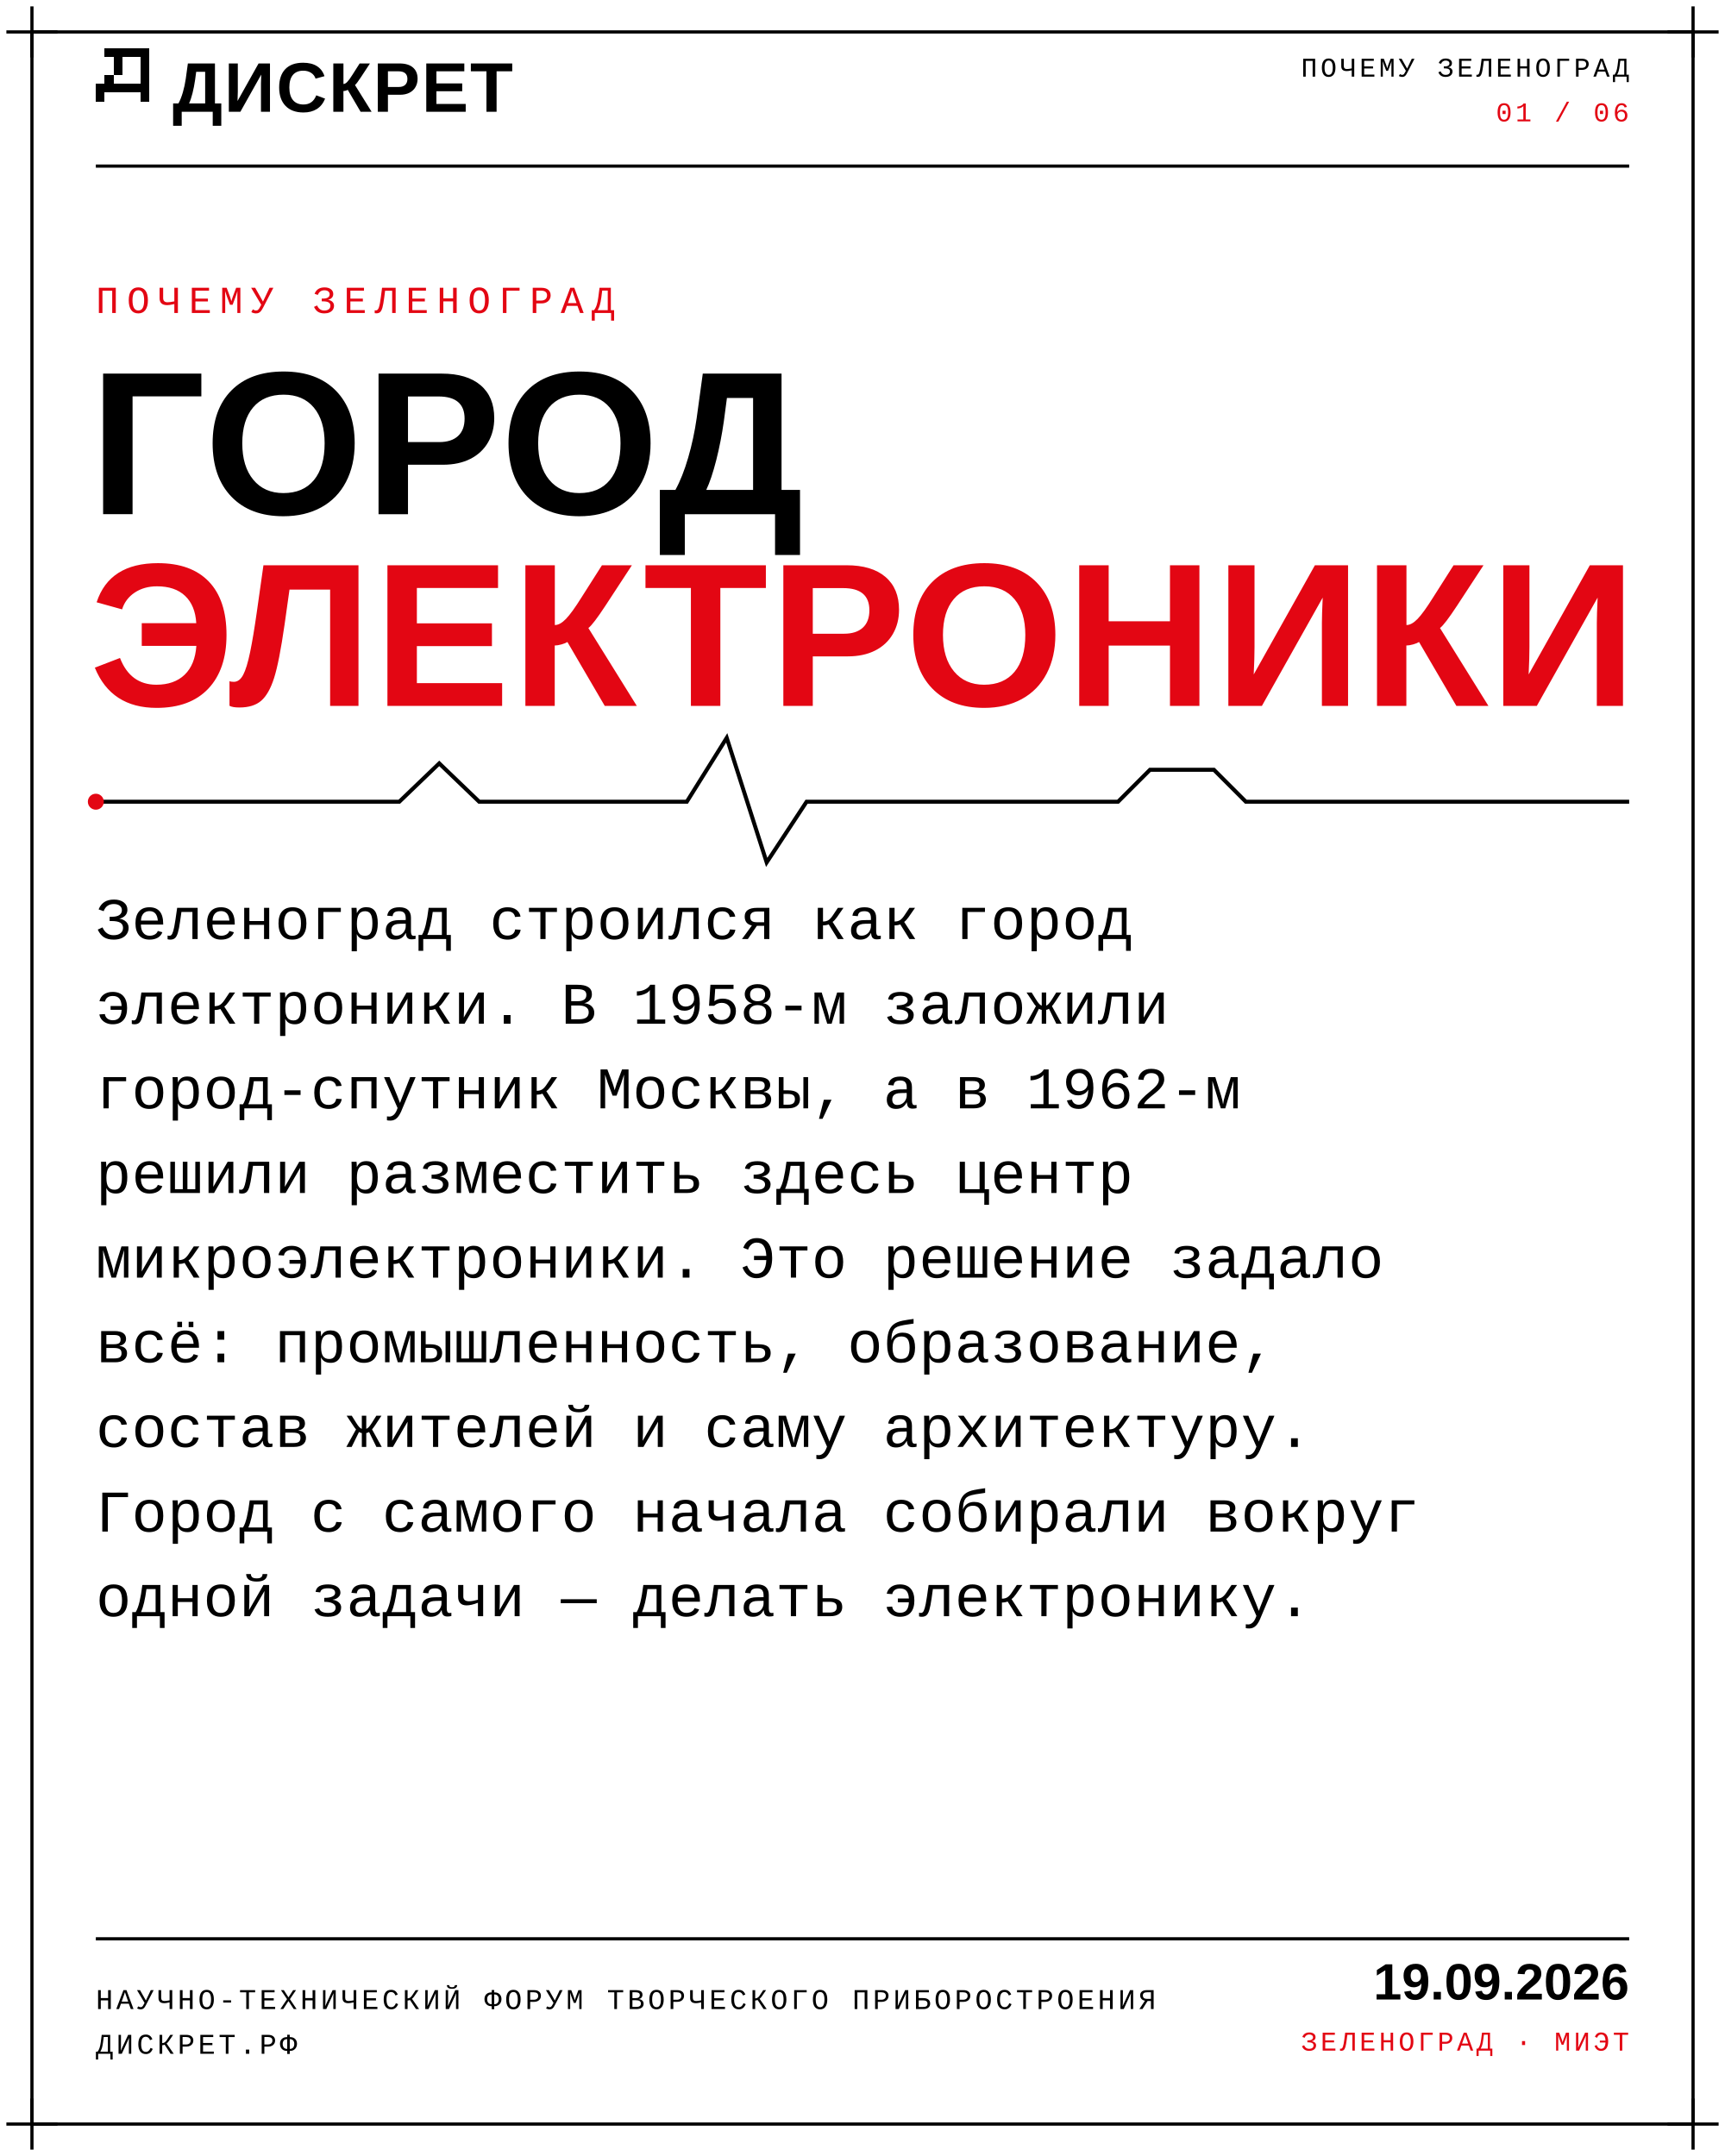
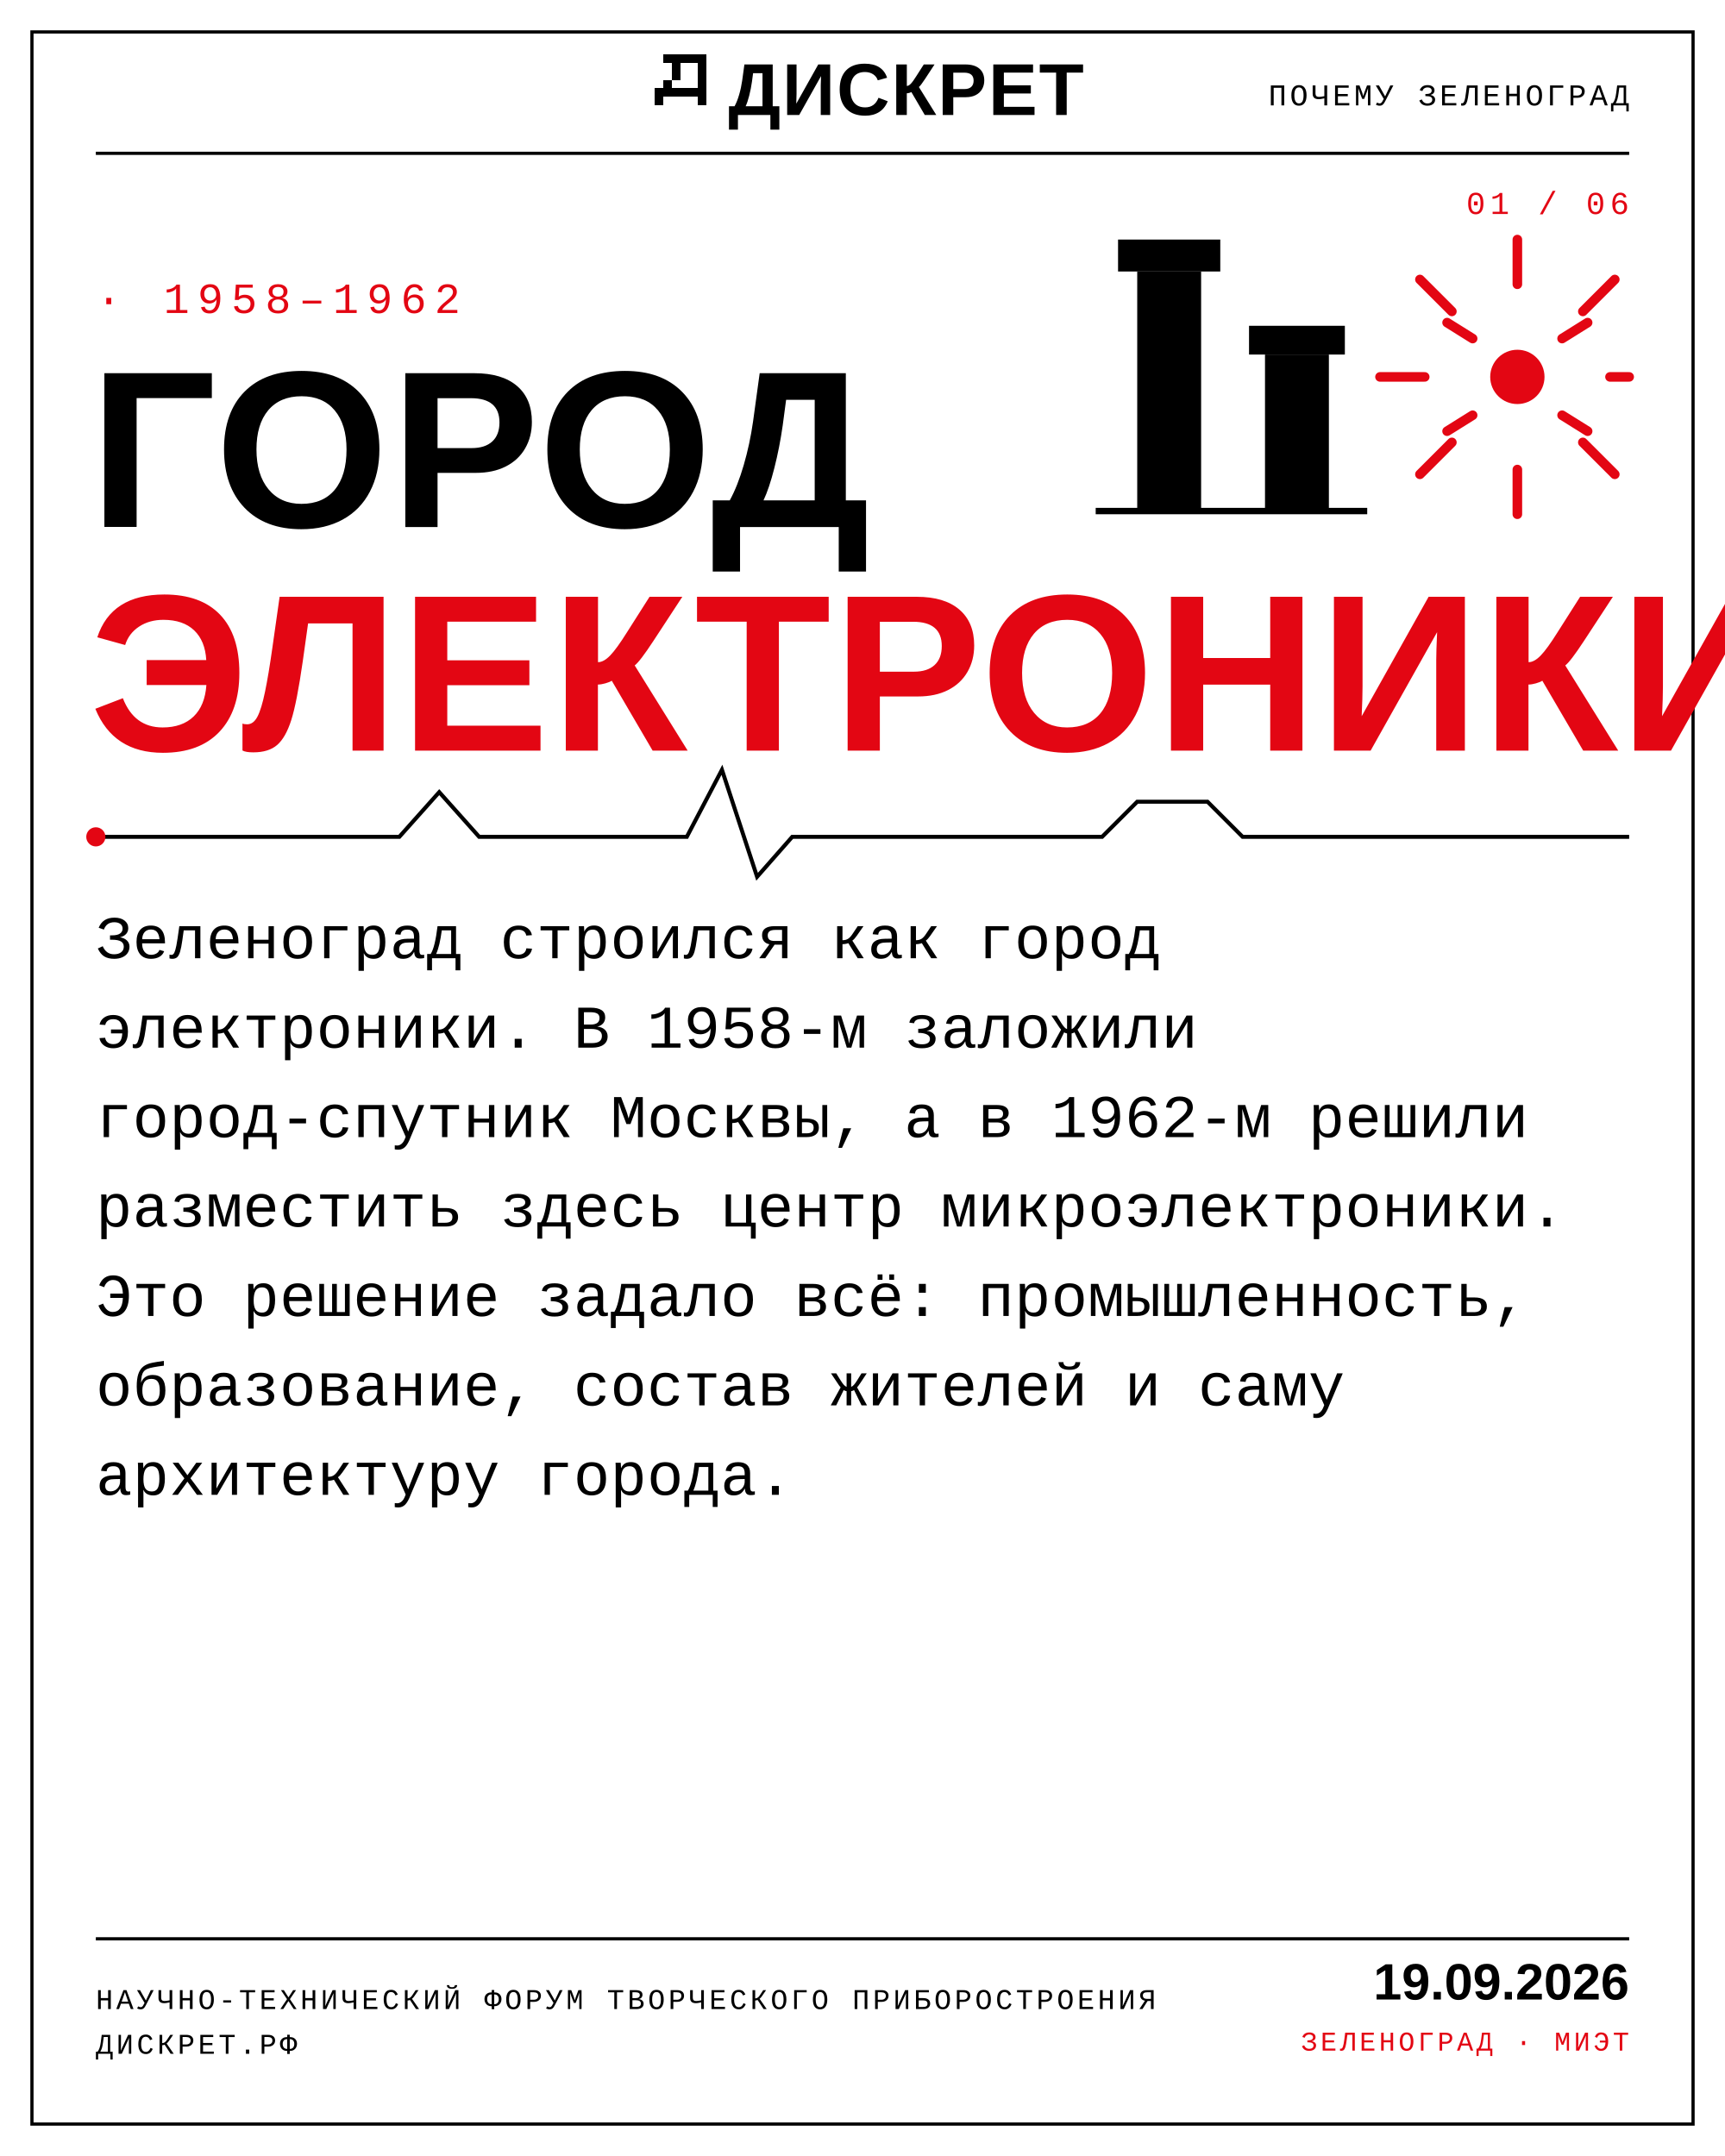
<svg xmlns="http://www.w3.org/2000/svg" width="1080" height="1350" viewBox="0 0 1080 1350" fill="none" font-family="'Arial Narrow','Helvetica Neue',Arial,sans-serif">
  <defs>
    <g id="logoD" shape-rendering="crispEdges" transform="scale(0.66667)">
      <rect x="10" y="0" width="2" height="12" />
      <rect x="2" y="0" width="8" height="2" />
      <rect x="4" y="2" width="2" height="4" />
      <rect x="2" y="6" width="2" height="2" />
      <rect x="0" y="8" width="12" height="2" />
      <rect x="0" y="10" width="2" height="2" />
    </g>
-     <g id="cross">
-       <line x1="-16" y1="0" x2="16" y2="0" stroke="#000" stroke-width="2" />
-       <line x1="0" y1="-16" x2="0" y2="16" stroke="#000" stroke-width="2" />
-     </g>
  </defs>
  <rect width="1080" height="1350" fill="#FFFFFF" />
  <rect x="20" y="20" width="1040" height="1310" fill="none" stroke="#000" stroke-width="2" />
-   <use href="#cross" x="20" y="20" />
-   <use href="#cross" x="1060" y="20" />
-   <use href="#cross" x="20" y="1330" />
-   <use href="#cross" x="1060" y="1330" />
-   <use href="#logoD" fill="#000" transform="translate(60,30) scale(4.2)" />
-   <text x="108" y="70" font-weight="800" font-size="44" letter-spacing="1" fill="#000">ДИСКРЕТ</text>
-   <text x="1020" y="48" text-anchor="end" font-family="'Courier New',monospace" font-size="17" letter-spacing="2" fill="#000">ПОЧЕМУ ЗЕЛЕНОГРАД</text>
-   <text x="1020" y="76" text-anchor="end" font-family="'Courier New',monospace" font-size="17" letter-spacing="2" fill="#E30613">01 / 06</text>
-   <line x1="60" y1="104" x2="1020" y2="104" stroke="#000" stroke-width="2" />
-   <text x="60" y="196" font-family="'Courier New',monospace" font-size="24" letter-spacing="5" fill="#E30613">ПОЧЕМУ ЗЕЛЕНОГРАД</text>
-   <text x="56" y="322" font-weight="800" font-size="128" letter-spacing="1" fill="#000">ГОРОД</text>
-   <text x="56" y="442" font-weight="800" font-size="128" letter-spacing="1" fill="#E30613">ЭЛЕКТРОНИКИ</text>
-   <polyline points="60,502 250,502 275,478 300,502 430,502 455,462 480,540 505,502 700,502 720,482 760,482 780,502 1020,502" fill="none" stroke="#000" stroke-width="2.5" />
-   <circle cx="60" cy="502" r="5" fill="#E30613" />
-   <text x="60" y="588" font-family="'Courier New',monospace" font-size="37" letter-spacing="0.2" fill="#000">Зеленоград строился как город</text>
-   <text x="60" y="641" font-family="'Courier New',monospace" font-size="37" letter-spacing="0.2" fill="#000">электроники. В 1958-м заложили</text>
-   <text x="60" y="694" font-family="'Courier New',monospace" font-size="37" letter-spacing="0.2" fill="#000">город-спутник Москвы, а в 1962-м</text>
-   <text x="60" y="747" font-family="'Courier New',monospace" font-size="37" letter-spacing="0.2" fill="#000">решили разместить здесь центр</text>
-   <text x="60" y="800" font-family="'Courier New',monospace" font-size="37" letter-spacing="0.2" fill="#000">микроэлектроники. Это решение задало</text>
-   <text x="60" y="853" font-family="'Courier New',monospace" font-size="37" letter-spacing="0.2" fill="#000">всё: промышленность, образование,</text>
-   <text x="60" y="906" font-family="'Courier New',monospace" font-size="37" letter-spacing="0.2" fill="#000">состав жителей и саму архитектуру.</text>
-   <text x="60" y="959" font-family="'Courier New',monospace" font-size="37" letter-spacing="0.2" fill="#000">Город с самого начала собирали вокруг</text>
-   <text x="60" y="1012" font-family="'Courier New',monospace" font-size="37" letter-spacing="0.2" fill="#000">одной задачи — делать электронику.</text>
+   <use href="#logoD" fill="#000" transform="translate(410,34) scale(4.0)" />
+   <text x="456" y="72" font-weight="800" font-size="46" letter-spacing="1" fill="#000">ДИСКРЕТ</text>
+   <text x="1020" y="66" text-anchor="end" font-family="'Courier New',monospace" font-size="19" letter-spacing="2" fill="#000">ПОЧЕМУ ЗЕЛЕНОГРАД</text>
+   <line x1="60" y1="96" x2="1020" y2="96" stroke="#000" stroke-width="2" />
+   <text x="1020" y="134" text-anchor="end" font-family="'Courier New',monospace" font-size="20" letter-spacing="3" fill="#E30613">01 / 06</text>
+   <text x="60" y="196" font-family="'Courier New',monospace" font-size="27" letter-spacing="5" fill="#E30613">· 1958–1962</text>
+   <g fill="#000">
+     <rect x="700" y="150" width="64" height="20" />
+     <rect x="712" y="170" width="40" height="150" />
+     <rect x="782" y="204" width="60" height="18" />
+     <rect x="792" y="222" width="40" height="98" />
+   </g>
+   <line x1="686" y1="320" x2="856" y2="320" stroke="#000" stroke-width="4" />
+   <g stroke="#E30613" stroke-width="6" stroke-linecap="round">
+     <line x1="950" y1="178" x2="950" y2="150" />
+     <line x1="950" y1="294" x2="950" y2="322" />
+     <line x1="892" y1="236" x2="864" y2="236" />
+     <line x1="1008" y1="236" x2="1020" y2="236" />
+     <line x1="909" y1="195" x2="889" y2="175" />
+     <line x1="991" y1="195" x2="1011" y2="175" />
+     <line x1="909" y1="277" x2="889" y2="297" />
+     <line x1="991" y1="277" x2="1011" y2="297" />
+     <line x1="922" y1="212" x2="906" y2="202" />
+     <line x1="978" y1="212" x2="994" y2="202" />
+     <line x1="922" y1="260" x2="906" y2="270" />
+     <line x1="978" y1="260" x2="994" y2="270" />
+   </g>
+   <circle cx="950" cy="236" r="17" fill="#E30613" />
+   <text x="56" y="330" font-weight="800" font-size="140" letter-spacing="1" fill="#000">ГОРОД</text>
+   <text x="56" y="470" font-weight="800" font-size="140" letter-spacing="1" fill="#E30613">ЭЛЕКТРОНИКИ</text>
+   <polyline points="60,524 250,524 275,496 300,524 430,524 452,482 474,549 496,524 690,524 712,502 756,502 778,524 1020,524" fill="none" stroke="#000" stroke-width="2.5" />
+   <circle cx="60" cy="524" r="6" fill="#E30613" />
+   <text x="60" y="600" font-family="'Courier New',monospace" font-size="38" letter-spacing="0.2" fill="#000">Зеленоград строился как город</text>
+   <text x="60" y="656" font-family="'Courier New',monospace" font-size="38" letter-spacing="0.2" fill="#000">электроники. В 1958-м заложили</text>
+   <text x="60" y="712" font-family="'Courier New',monospace" font-size="38" letter-spacing="0.2" fill="#000">город-спутник Москвы, а в 1962-м решили</text>
+   <text x="60" y="768" font-family="'Courier New',monospace" font-size="38" letter-spacing="0.2" fill="#000">разместить здесь центр микроэлектроники.</text>
+   <text x="60" y="824" font-family="'Courier New',monospace" font-size="38" letter-spacing="0.2" fill="#000">Это решение задало всё: промышленность,</text>
+   <text x="60" y="880" font-family="'Courier New',monospace" font-size="38" letter-spacing="0.2" fill="#000">образование, состав жителей и саму</text>
+   <text x="60" y="936" font-family="'Courier New',monospace" font-size="38" letter-spacing="0.2" fill="#000">архитектуру города.</text>
  <line x1="60" y1="1214" x2="1020" y2="1214" stroke="#000" stroke-width="2" />
  <text x="60" y="1258" font-family="'Courier New',monospace" font-size="18" letter-spacing="2" fill="#000">НАУЧНО-ТЕХНИЧЕСКИЙ ФОРУМ ТВОРЧЕСКОГО ПРИБОРОСТРОЕНИЯ</text>
  <text x="60" y="1286" font-family="'Courier New',monospace" font-size="18" letter-spacing="2" fill="#000">ДИСКРЕТ.РФ</text>
  <text x="1020" y="1252" text-anchor="end" font-weight="800" font-size="32" fill="#000">19.09.2026</text>
  <text x="1020" y="1284" text-anchor="end" font-family="'Courier New',monospace" font-size="17" letter-spacing="2" fill="#E30613">ЗЕЛЕНОГРАД · МИЭТ</text>
</svg>
